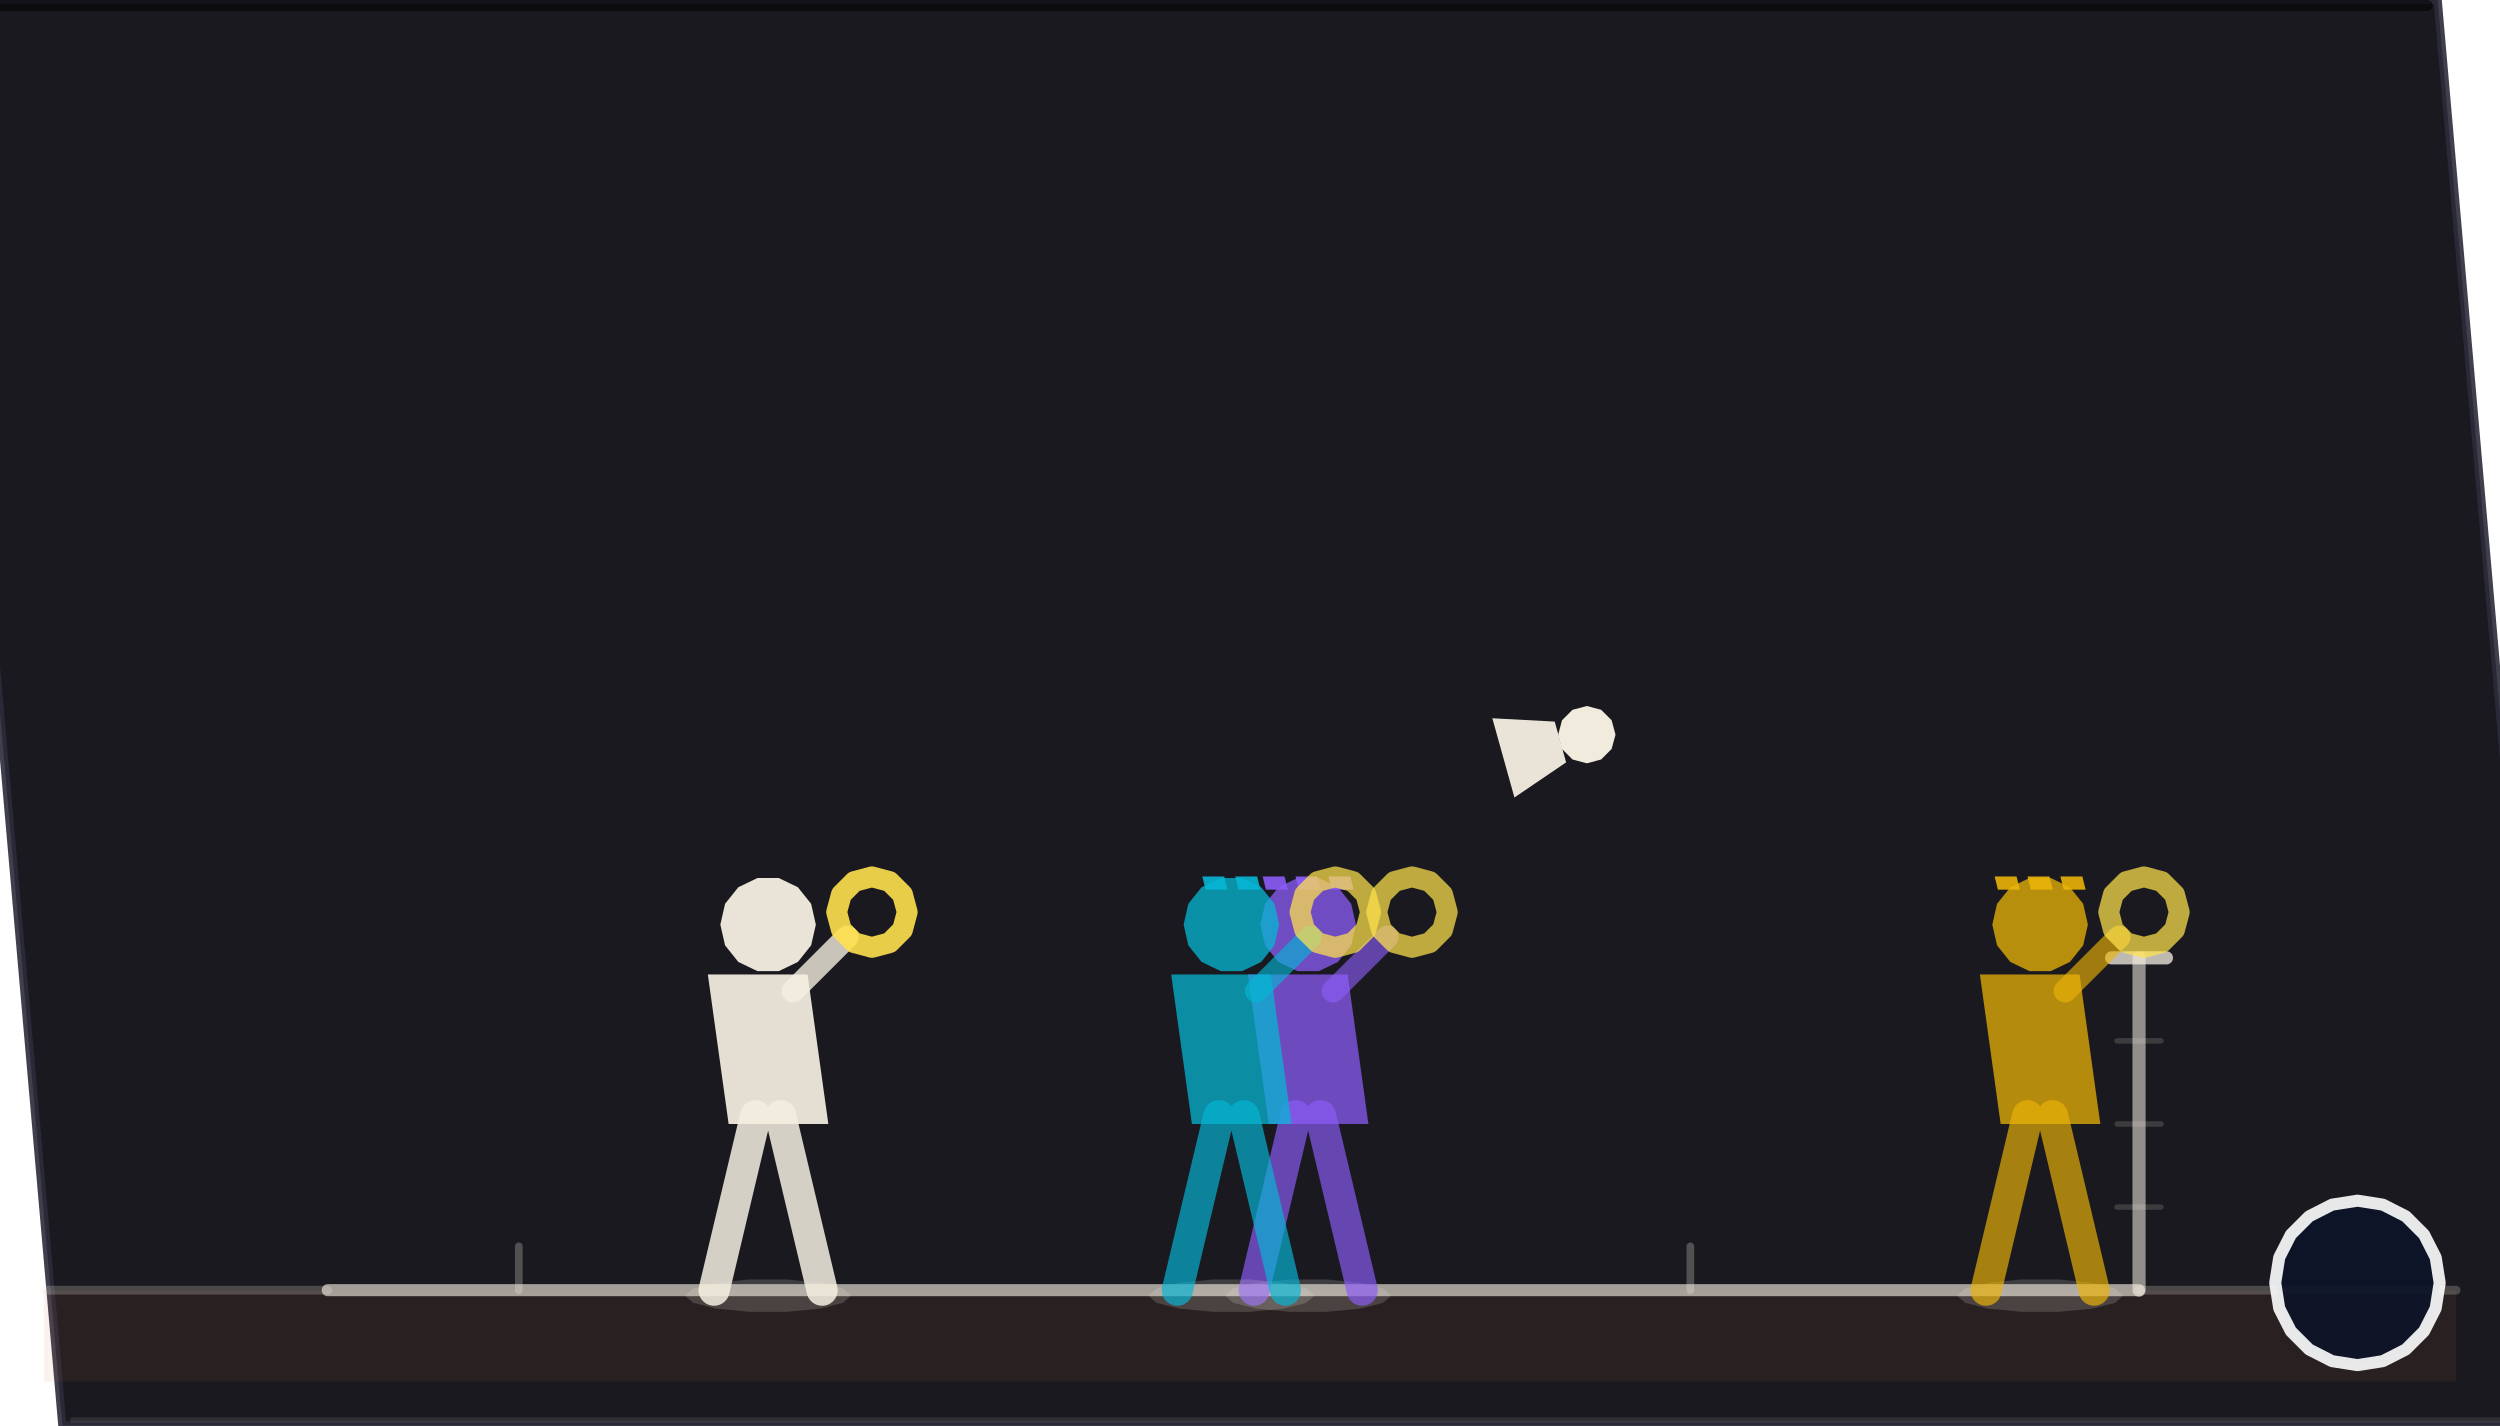
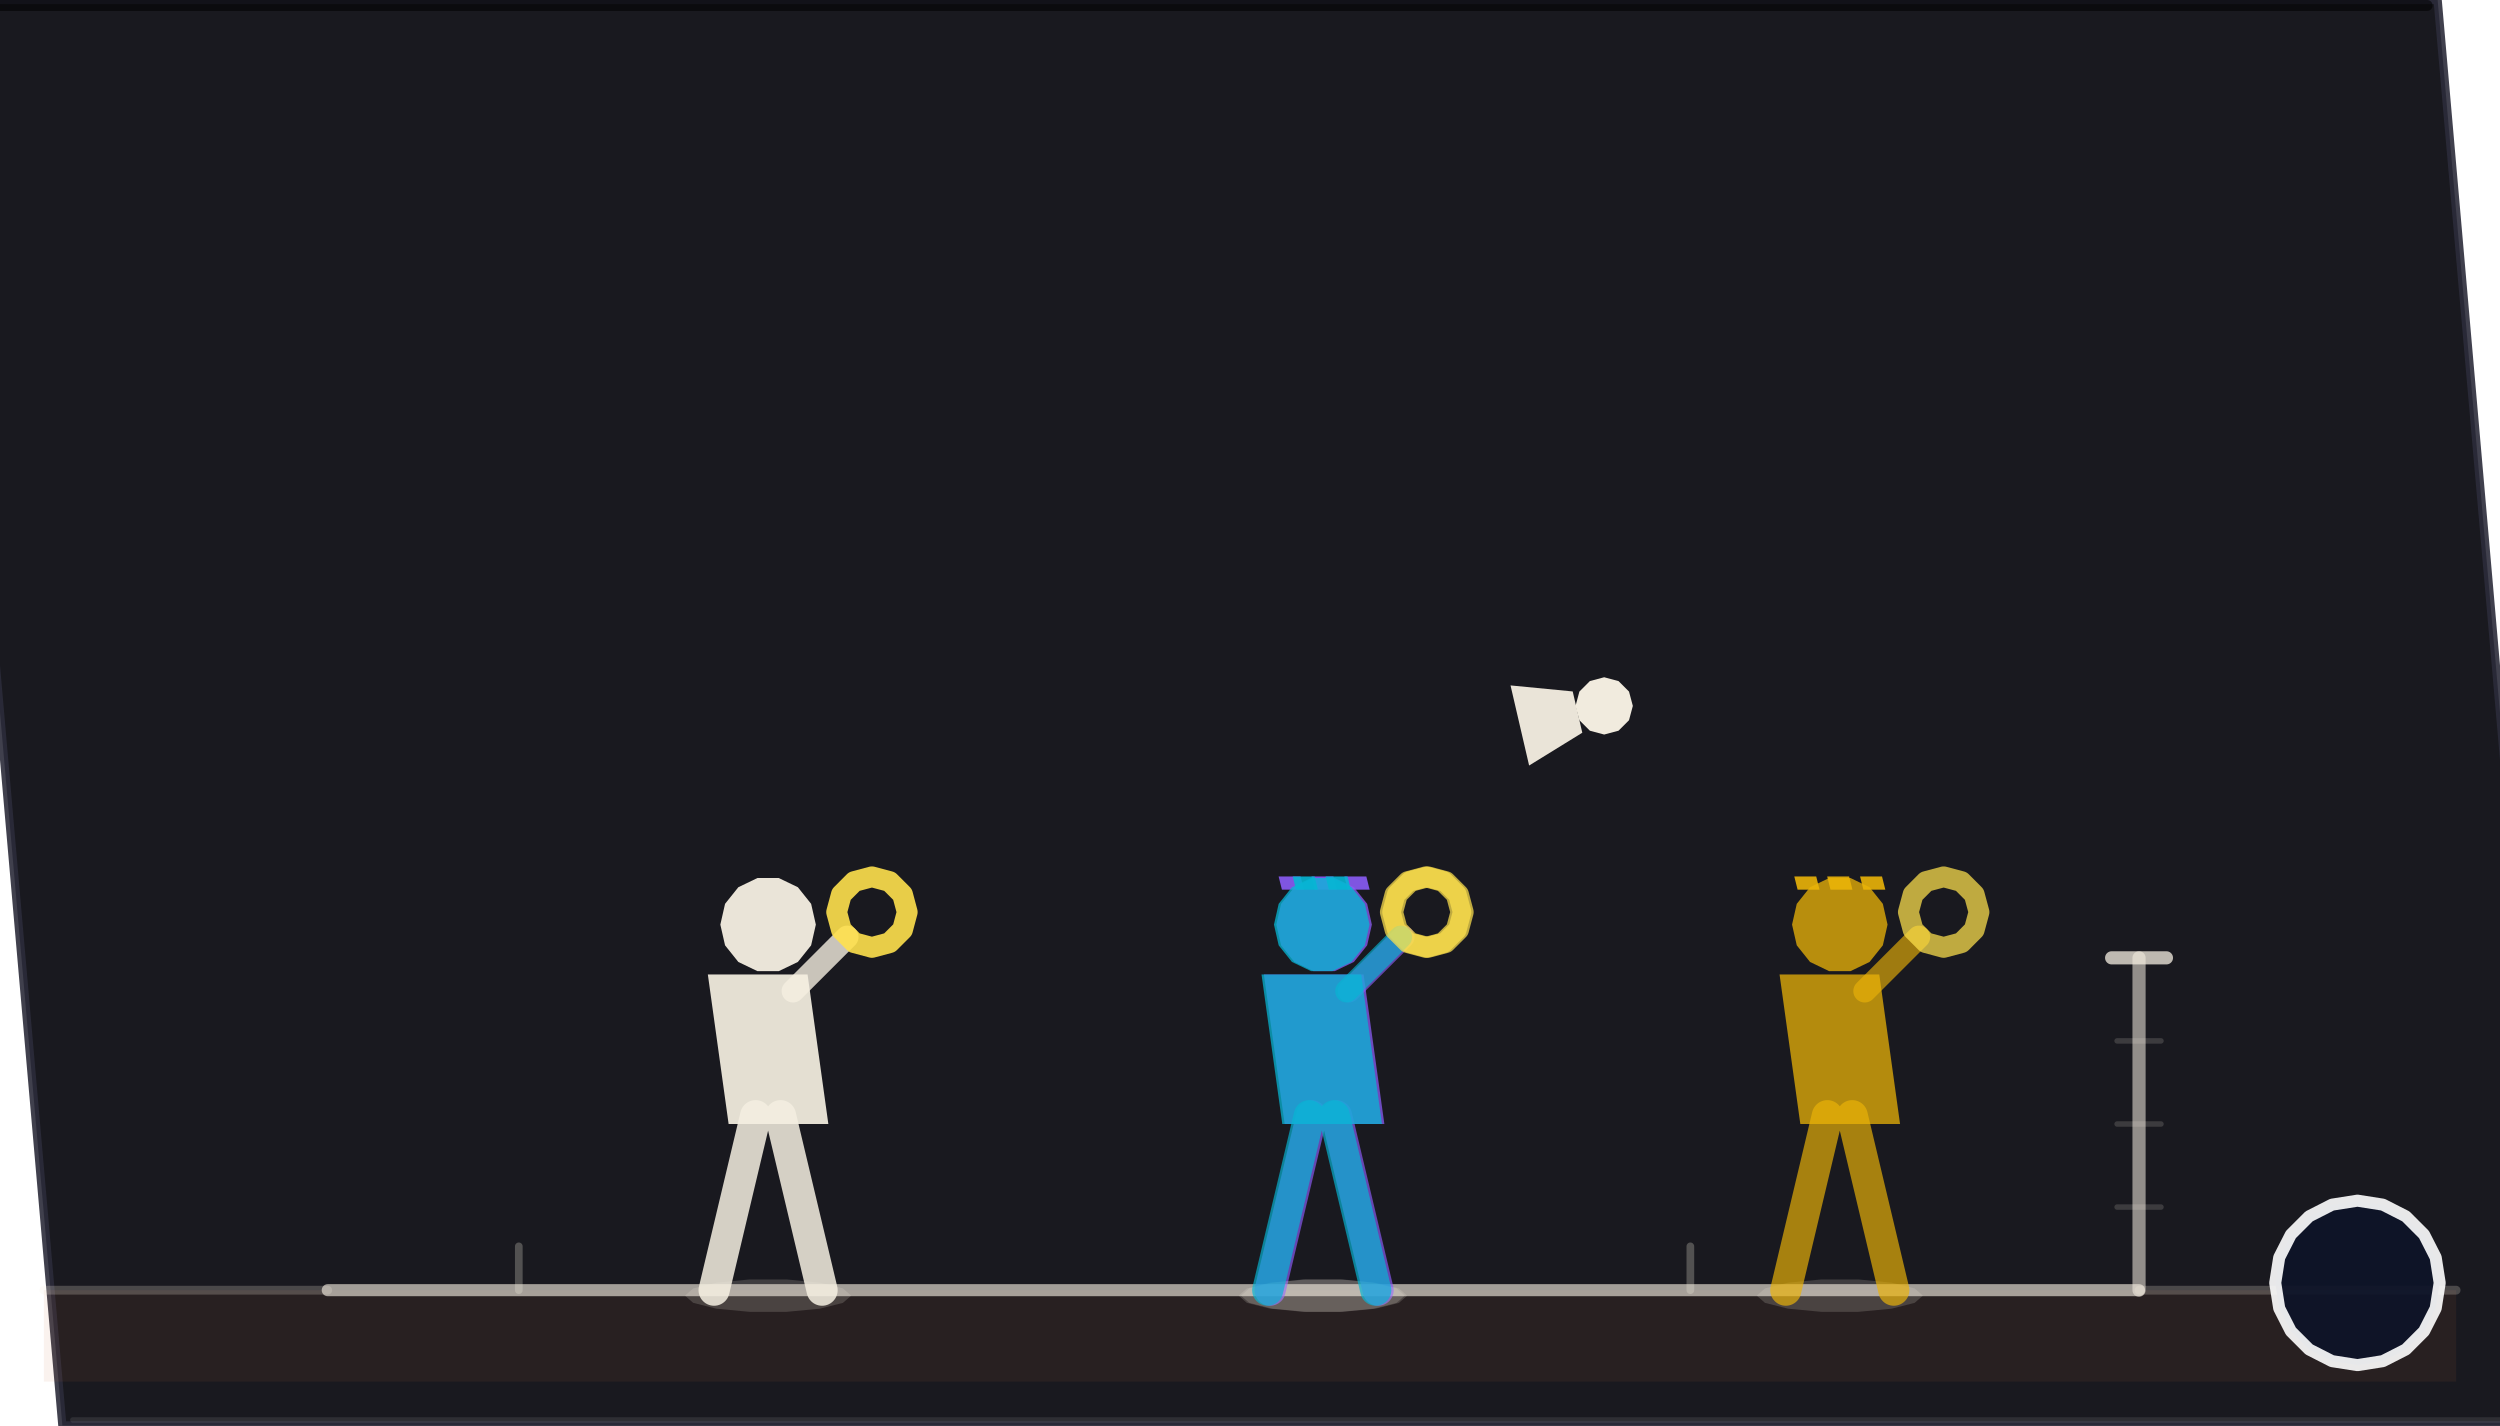
<svg xmlns="http://www.w3.org/2000/svg" width="570" height="325" viewBox="0 0 456 260">
  <g transform="translate(228,130) scale(1,-1)">
    <path d="M-216.63 -130L239.37 -130L216.63 130L-239.37 130Z" fill="rgba(7,7,13,0.922)" />
    <path d="M-216.63 -130L239.37 -130L216.63 130L-239.37 130Z" fill="none" stroke="rgba(44,44,58,0.902)" stroke-width="1.5" stroke-linecap="round" stroke-linejoin="round" />
    <path d="M-237.29 129L214.71 129" fill="none" stroke="rgba(0,0,0,0.549)" stroke-width="2" stroke-linecap="round" stroke-linejoin="round" />
    <path d="M-214.71 -129L237.29 -129" fill="none" stroke="rgba(255,255,255,0.090)" stroke-width="1" stroke-linecap="round" stroke-linejoin="round" />
    <path d="M-220 -105.33L220 -105.33L220 -122L-220 -122Z" fill="rgba(200,112,58,0.086)" />
    <path d="M-168.22 -105.33L162.16 -105.33" fill="none" stroke="rgba(245,239,225,0.620)" stroke-width="2.2" stroke-linecap="round" stroke-linejoin="round" />
    <path d="M-220 -105.33L-168.22 -105.33M162.16 -105.33L220 -105.33" fill="none" stroke="rgba(245,239,225,0.220)" stroke-width="1.6" stroke-linecap="round" stroke-linejoin="round" />
    <path d="M-133.37 -105.33L-133.37 -97.33M80.32 -105.33L80.32 -97.33" fill="none" stroke="rgba(245,239,225,0.259)" stroke-width="1.4" stroke-linecap="round" stroke-linejoin="round" />
    <path d="M162.16 -105.33L162.16 -44.71" fill="none" stroke="rgba(245,239,225,0.549)" stroke-width="2.4" stroke-linecap="round" stroke-linejoin="round" />
    <path d="M157.16 -44.71L167.16 -44.71" fill="none" stroke="rgba(245,239,225,0.749)" stroke-width="2.4" stroke-linecap="round" stroke-linejoin="round" />
    <path d="M158.16 -90.17L166.16 -90.17M158.16 -75.02L166.16 -75.02M158.16 -59.86L166.16 -59.86" fill="none" stroke="rgba(245,239,225,0.161)" stroke-width="1" stroke-linecap="round" stroke-linejoin="round" />
-     <path d="M25.76 -106.33L24.26 -105.01L20.06 -103.96L13.98 -103.37L7.24 -103.37L1.16 -103.96L-3.05 -105.01L-4.55 -106.33L-3.05 -107.64L1.16 -108.7L7.24 -109.28L13.98 -109.28L20.06 -108.7L24.26 -107.64Z" fill="rgba(245,239,225,0.169)" />
-     <path d="M0.76 -105.33L8.34 -73.5M20.46 -105.33L12.88 -73.5" fill="none" stroke="rgba(139,92,246,0.678)" stroke-width="5.68" stroke-linecap="round" stroke-linejoin="round" />
-     <path d="M3.41 -75.02L21.6 -75.02L17.81 -47.74L-0.38 -47.74Z" fill="rgba(139,92,246,0.737)" />
-     <path d="M19.32 -38.65L18.46 -34.86L16.04 -31.83L12.55 -30.15L8.67 -30.15L5.18 -31.83L2.76 -34.86L1.89 -38.65L2.76 -42.43L5.18 -45.46L8.67 -47.14L12.55 -47.14L16.04 -45.46L18.46 -42.43Z" fill="rgba(139,92,246,0.761)" />
-     <path d="M15.16 -50.77L25.01 -40.92" fill="none" stroke="rgba(139,92,246,0.639)" stroke-width="4.17" stroke-linecap="round" stroke-linejoin="round" />
-     <path d="M35.99 -36.37L35.13 -33.15L32.77 -30.79L29.55 -29.93L26.33 -30.79L23.97 -33.15L23.11 -36.37L23.97 -39.59L26.33 -41.95L29.55 -42.81L32.77 -41.95L35.13 -39.59Z" fill="none" stroke="rgba(255,225,77,0.722)" stroke-width="3.79" stroke-linecap="round" stroke-linejoin="round" />
-     <path d="M2.91 -32.27L6.91 -32.27L6.31 -29.87L2.31 -29.87ZM8.91 -32.27L12.91 -32.27L12.31 -29.87L8.31 -29.87ZM14.91 -32.27L18.91 -32.27L18.31 -29.87L14.31 -29.87Z" fill="rgba(139,92,246,0.902)" />
-     <path d="M11.76 -106.33L10.26 -105.01L6.05 -103.96L-0.02 -103.37L-6.77 -103.37L-12.84 -103.96L-17.05 -105.01L-18.55 -106.33L-17.05 -107.64L-12.84 -108.7L-6.77 -109.28L-0.02 -109.28L6.05 -108.7L10.26 -107.64Z" fill="rgba(245,239,225,0.169)" />
-     <path d="M-13.25 -105.33L-5.67 -73.5M6.46 -105.33L-1.12 -73.5" fill="none" stroke="rgba(6,182,212,0.678)" stroke-width="5.68" stroke-linecap="round" stroke-linejoin="round" />
-     <path d="M-10.59 -75.02L7.59 -75.02L3.8 -47.74L-14.38 -47.74Z" fill="rgba(6,182,212,0.737)" />
-     <path d="M5.32 -38.65L4.46 -34.86L2.04 -31.83L-1.46 -30.15L-5.33 -30.15L-8.83 -31.83L-11.25 -34.86L-12.11 -38.65L-11.25 -42.43L-8.83 -45.46L-5.33 -47.14L-1.46 -47.14L2.04 -45.46L4.46 -42.43Z" fill="rgba(6,182,212,0.761)" />
-     <path d="M1.15 -50.77L11 -40.92" fill="none" stroke="rgba(6,182,212,0.639)" stroke-width="4.17" stroke-linecap="round" stroke-linejoin="round" />
-     <path d="M21.99 -36.37L21.13 -33.15L18.77 -30.79L15.55 -29.93L12.33 -30.79L9.97 -33.15L9.11 -36.37L9.97 -39.59L12.33 -41.95L15.55 -42.81L18.77 -41.95L21.13 -39.59Z" fill="none" stroke="rgba(255,225,77,0.722)" stroke-width="3.79" stroke-linecap="round" stroke-linejoin="round" />
-     <path d="M-8.1 -32.27L-4.1 -32.27L-4.7 -29.87L-8.7 -29.87ZM-2.1 -32.27L1.9 -32.27L1.3 -29.87L-2.7 -29.87Z" fill="rgba(6,182,212,0.902)" />
-     <path d="M159.27 -106.33L157.77 -105.01L153.56 -103.96L147.49 -103.37L140.74 -103.37L134.67 -103.96L130.46 -105.01L128.96 -106.33L130.46 -107.64L134.67 -108.7L140.74 -109.28L147.49 -109.28L153.56 -108.7L157.77 -107.64Z" fill="rgba(245,239,225,0.169)" />
-     <path d="M134.26 -105.33L141.84 -73.5M153.97 -105.33L146.39 -73.5" fill="none" stroke="rgba(234,179,8,0.678)" stroke-width="5.68" stroke-linecap="round" stroke-linejoin="round" />
-     <path d="M136.92 -75.02L155.1 -75.02L151.31 -47.74L133.13 -47.74Z" fill="rgba(234,179,8,0.737)" />
-     <path d="M152.83 -38.65L151.97 -34.86L149.55 -31.83L146.05 -30.15L142.18 -30.15L138.68 -31.83L136.26 -34.86L135.4 -38.65L136.26 -42.43L138.68 -45.46L142.18 -47.14L146.05 -47.14L149.55 -45.46L151.97 -42.43Z" fill="rgba(234,179,8,0.761)" />
-     <path d="M148.66 -50.77L158.51 -40.92" fill="none" stroke="rgba(234,179,8,0.639)" stroke-width="4.17" stroke-linecap="round" stroke-linejoin="round" />
-     <path d="M169.5 -36.37L168.64 -33.15L166.28 -30.79L163.06 -29.93L159.84 -30.79L157.48 -33.15L156.62 -36.37L157.48 -39.59L159.84 -41.95L163.06 -42.81L166.28 -41.95L168.64 -39.59Z" fill="none" stroke="rgba(255,225,77,0.722)" stroke-width="3.79" stroke-linecap="round" stroke-linejoin="round" />
-     <path d="M136.42 -32.27L140.42 -32.27L139.82 -29.87L135.82 -29.87ZM142.42 -32.27L146.42 -32.27L145.82 -29.87L141.82 -29.87ZM148.42 -32.27L152.42 -32.27L151.82 -29.87L147.82 -29.87Z" fill="rgba(234,179,8,0.902)" />
-     <path d="M55.58 -1.62L44.2 -1.01L48.23 -15.46L57.66 -9.06Z" fill="rgba(245,239,225,0.949)" />
-     <path d="M66.67 -4L65.96 -1.38L64.05 0.53L61.44 1.23L58.82 0.53L56.91 -1.38L56.21 -4L56.91 -6.61L58.82 -8.53L61.44 -9.23L64.05 -8.53L65.96 -6.61Z" fill="rgba(245,239,225,0.980)" />
+     <path d="M28.67 -106.33L27.17 -105.01L22.97 -103.96L16.89 -103.37L10.15 -103.37L4.07 -103.96L-0.14 -105.01L-1.64 -106.33L-0.14 -107.64L4.07 -108.7L10.15 -109.28L16.89 -109.28L22.97 -108.7L27.17 -107.64Z" fill="rgba(245,239,225,0.169)" />
+     <path d="M3.67 -105.33L11.25 -73.5M23.37 -105.33L15.79 -73.5" fill="none" stroke="rgba(139,92,246,0.678)" stroke-width="5.68" stroke-linecap="round" stroke-linejoin="round" />
+     <path d="M6.32 -75.02L24.51 -75.02L20.72 -47.74L2.53 -47.74Z" fill="rgba(139,92,246,0.737)" />
+     <path d="M22.23 -38.65L21.37 -34.86L18.95 -31.83L15.46 -30.15L11.58 -30.15L8.09 -31.83L5.67 -34.86L4.8 -38.65L5.67 -42.43L8.09 -45.46L11.58 -47.14L15.46 -47.14L18.95 -45.46L21.37 -42.43Z" fill="rgba(139,92,246,0.761)" />
+     <path d="M18.07 -50.77L27.92 -40.92" fill="none" stroke="rgba(139,92,246,0.639)" stroke-width="4.17" stroke-linecap="round" stroke-linejoin="round" />
+     <path d="M38.9 -36.37L38.04 -33.15L35.68 -30.79L32.46 -29.93L29.24 -30.79L26.88 -33.15L26.02 -36.37L26.88 -39.59L29.24 -41.95L32.46 -42.81L35.68 -41.95L38.04 -39.59Z" fill="none" stroke="rgba(255,225,77,0.722)" stroke-width="3.79" stroke-linecap="round" stroke-linejoin="round" />
+     <path d="M5.82 -32.27L9.82 -32.27L9.22 -29.87L5.22 -29.87ZM11.82 -32.27L15.82 -32.27L15.22 -29.87L11.22 -29.87ZM17.82 -32.27L21.82 -32.27L21.22 -29.87L17.22 -29.87Z" fill="rgba(139,92,246,0.902)" />
+     <path d="M28.24 -106.33L26.74 -105.01L22.53 -103.96L16.46 -103.37L9.71 -103.37L3.64 -103.96L-0.57 -105.01L-2.07 -106.33L-0.57 -107.64L3.64 -108.7L9.71 -109.28L16.46 -109.28L22.53 -108.7L26.74 -107.64Z" fill="rgba(245,239,225,0.169)" />
+     <path d="M3.23 -105.33L10.81 -73.5M22.94 -105.33L15.36 -73.5" fill="none" stroke="rgba(6,182,212,0.678)" stroke-width="5.68" stroke-linecap="round" stroke-linejoin="round" />
+     <path d="M5.89 -75.02L24.07 -75.02L20.28 -47.74L2.1 -47.74Z" fill="rgba(6,182,212,0.737)" />
+     <path d="M21.8 -38.65L20.94 -34.86L18.52 -31.83L15.02 -30.15L11.15 -30.15L7.65 -31.83L5.23 -34.86L4.37 -38.65L5.23 -42.43L7.65 -45.46L11.15 -47.14L15.02 -47.14L18.52 -45.46L20.94 -42.43Z" fill="rgba(6,182,212,0.761)" />
+     <path d="M17.63 -50.77L27.48 -40.92" fill="none" stroke="rgba(6,182,212,0.639)" stroke-width="4.17" stroke-linecap="round" stroke-linejoin="round" />
+     <path d="M38.47 -36.37L37.61 -33.15L35.25 -30.79L32.03 -29.93L28.81 -30.79L26.45 -33.15L25.59 -36.37L26.45 -39.59L28.81 -41.95L32.03 -42.81L35.25 -41.95L37.61 -39.59Z" fill="none" stroke="rgba(255,225,77,0.722)" stroke-width="3.79" stroke-linecap="round" stroke-linejoin="round" />
+     <path d="M8.39 -32.27L12.39 -32.27L11.79 -29.87L7.79 -29.87ZM14.39 -32.27L18.39 -32.27L17.79 -29.87L13.79 -29.87Z" fill="rgba(6,182,212,0.902)" />
+     <path d="M122.74 -106.33L121.23 -105.01L117.03 -103.96L110.95 -103.37L104.21 -103.37L98.13 -103.96L93.93 -105.01L92.43 -106.33L93.93 -107.64L98.13 -108.7L104.21 -109.28L110.95 -109.28L117.03 -108.7L121.23 -107.64Z" fill="rgba(245,239,225,0.169)" />
+     <path d="M97.73 -105.33L105.31 -73.5M117.43 -105.33L109.85 -73.5" fill="none" stroke="rgba(234,179,8,0.678)" stroke-width="5.68" stroke-linecap="round" stroke-linejoin="round" />
+     <path d="M100.38 -75.02L118.57 -75.02L114.78 -47.74L96.59 -47.74Z" fill="rgba(234,179,8,0.737)" />
+     <path d="M116.29 -38.65L115.43 -34.86L113.01 -31.83L109.52 -30.15L105.64 -30.15L102.15 -31.83L99.73 -34.86L98.87 -38.65L99.73 -42.43L102.15 -45.46L105.64 -47.14L109.52 -47.14L113.01 -45.46L115.43 -42.43Z" fill="rgba(234,179,8,0.761)" />
+     <path d="M112.13 -50.77L121.98 -40.92" fill="none" stroke="rgba(234,179,8,0.639)" stroke-width="4.17" stroke-linecap="round" stroke-linejoin="round" />
+     <path d="M132.97 -36.37L132.1 -33.15L129.75 -30.79L126.52 -29.93L123.3 -30.79L120.95 -33.15L120.08 -36.37L120.95 -39.59L123.3 -41.95L126.52 -42.81L129.75 -41.95L132.1 -39.59Z" fill="none" stroke="rgba(255,225,77,0.722)" stroke-width="3.79" stroke-linecap="round" stroke-linejoin="round" />
+     <path d="M99.88 -32.27L103.88 -32.27L103.28 -29.87L99.28 -29.87ZM105.88 -32.27L109.88 -32.27L109.28 -29.87L105.28 -29.87ZM111.88 -32.27L115.88 -32.27L115.28 -29.87L111.28 -29.87Z" fill="rgba(234,179,8,0.902)" />
+     <path d="M58.86 3.88L47.52 4.98L50.91 -9.63L60.61 -3.65Z" fill="rgba(245,239,225,0.949)" />
+     <path d="M69.83 1.24L69.13 3.86L67.22 5.77L64.6 6.47L61.99 5.77L60.08 3.86L59.38 1.24L60.08 -1.37L61.99 -3.28L64.6 -3.98L67.22 -3.28L69.13 -1.37Z" fill="rgba(245,239,225,0.980)" />
    <path d="M-72.75 -106.33L-74.25 -105.01L-78.45 -103.96L-84.53 -103.37L-91.27 -103.37L-97.35 -103.96L-101.56 -105.01L-103.06 -106.33L-101.56 -107.64L-97.35 -108.7L-91.27 -109.28L-84.53 -109.28L-78.45 -108.7L-74.25 -107.64Z" fill="rgba(245,239,225,0.169)" />
    <path d="M-97.75 -105.33L-90.17 -73.5M-78.05 -105.33L-85.63 -73.5" fill="none" stroke="rgba(245,239,225,0.851)" stroke-width="5.68" stroke-linecap="round" stroke-linejoin="round" />
    <path d="M-95.1 -75.02L-76.91 -75.02L-80.7 -47.74L-98.89 -47.74Z" fill="rgba(245,239,225,0.922)" />
    <path d="M-79.19 -38.65L-80.05 -34.86L-82.47 -31.83L-85.96 -30.15L-89.84 -30.15L-93.33 -31.83L-95.75 -34.86L-96.61 -38.65L-95.75 -42.43L-93.33 -45.46L-89.84 -47.14L-85.96 -47.14L-82.47 -45.46L-80.05 -42.43Z" fill="rgba(245,239,225,0.949)" />
    <path d="M-83.35 -50.77L-73.5 -40.92" fill="none" stroke="rgba(245,239,225,0.800)" stroke-width="4.17" stroke-linecap="round" stroke-linejoin="round" />
    <path d="M-62.52 -36.37L-63.38 -33.15L-65.74 -30.79L-68.96 -29.93L-72.18 -30.79L-74.53 -33.15L-75.4 -36.37L-74.53 -39.59L-72.18 -41.95L-68.96 -42.81L-65.74 -41.95L-63.38 -39.59Z" fill="none" stroke="rgba(255,225,77,0.902)" stroke-width="3.79" stroke-linecap="round" stroke-linejoin="round" />
    <path d="M217 -104L216.27 -99.36L214.14 -95.18L210.82 -91.86L206.64 -89.73L202 -89L197.36 -89.73L193.18 -91.86L189.86 -95.18L187.73 -99.36L187 -104L187.73 -108.64L189.86 -112.82L193.18 -116.14L197.36 -118.27L202 -119L206.64 -118.27L210.82 -116.14L214.14 -112.82L216.27 -108.64Z" fill="rgba(14,20,40,0.922)" />
    <path d="M217 -104L216.27 -99.36L214.14 -95.18L210.82 -91.86L206.64 -89.73L202 -89L197.36 -89.73L193.18 -91.86L189.86 -95.18L187.73 -99.36L187 -104L187.73 -108.64L189.86 -112.82L193.18 -116.14L197.36 -118.27L202 -119L206.64 -118.27L210.82 -116.14L214.14 -112.82L216.27 -108.64Z" fill="none" stroke="rgba(255,255,255,0.902)" stroke-width="2.2" stroke-linecap="round" stroke-linejoin="round" />
  </g>
</svg>
